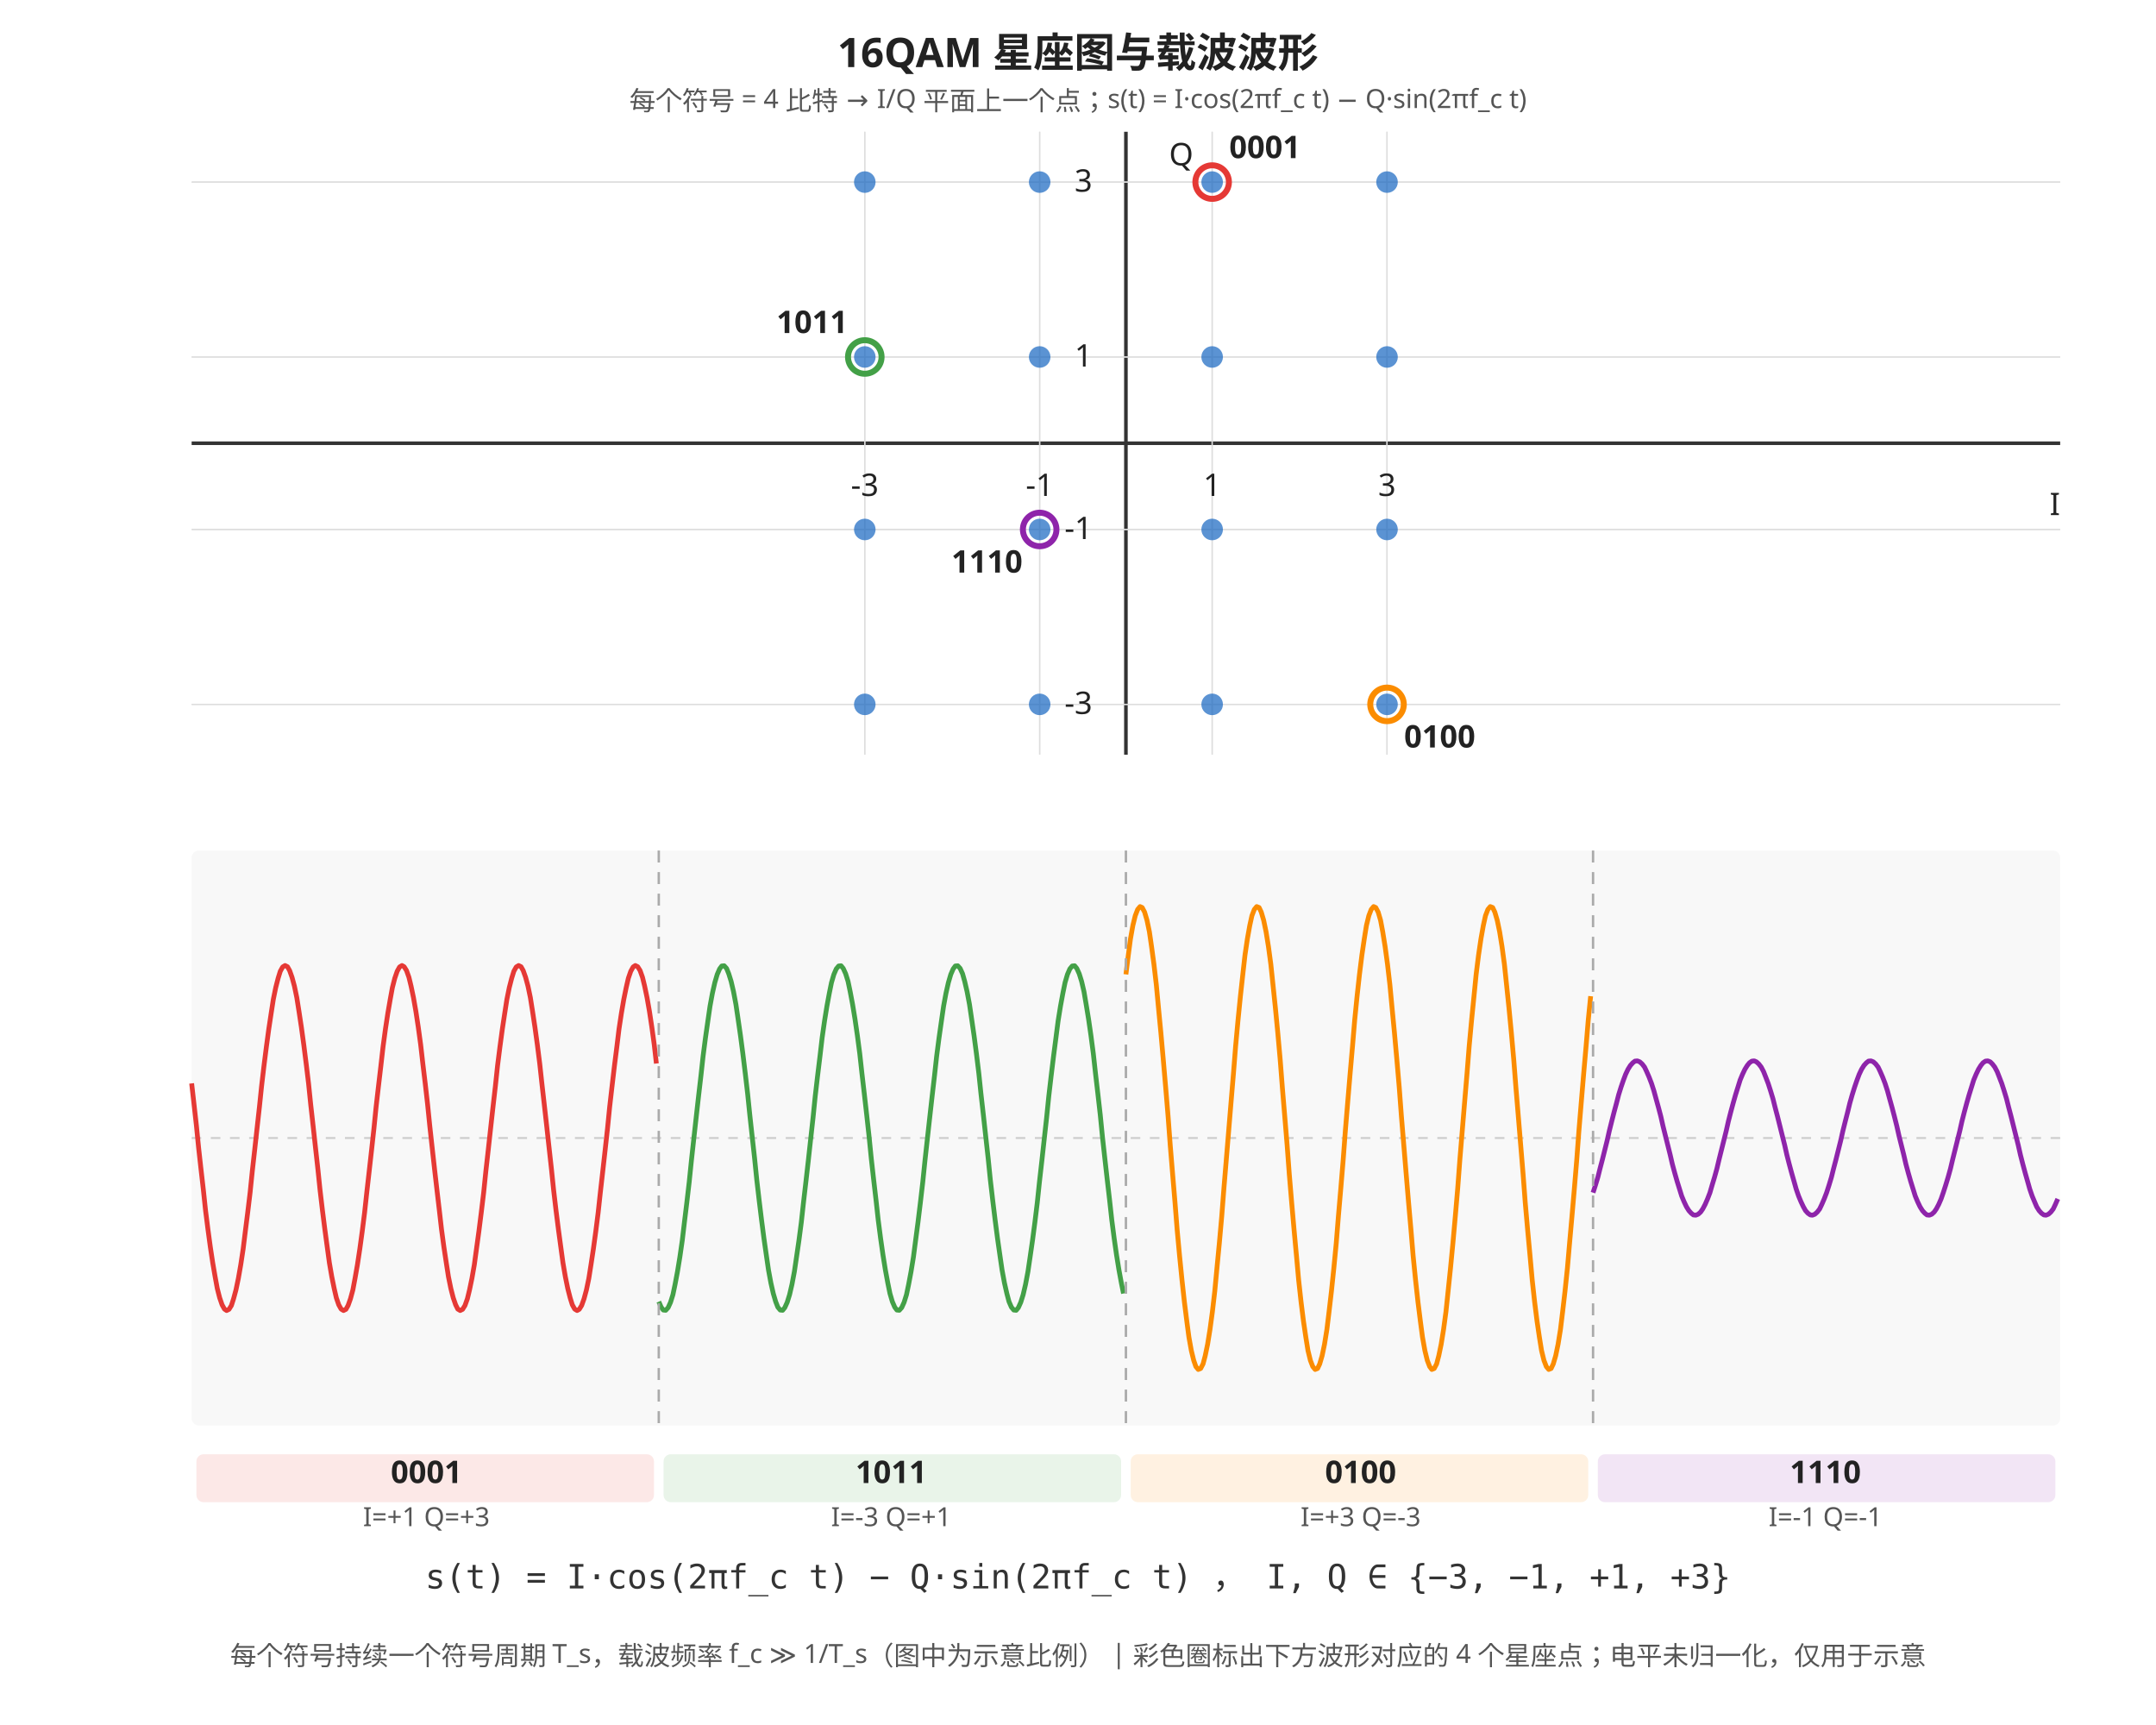
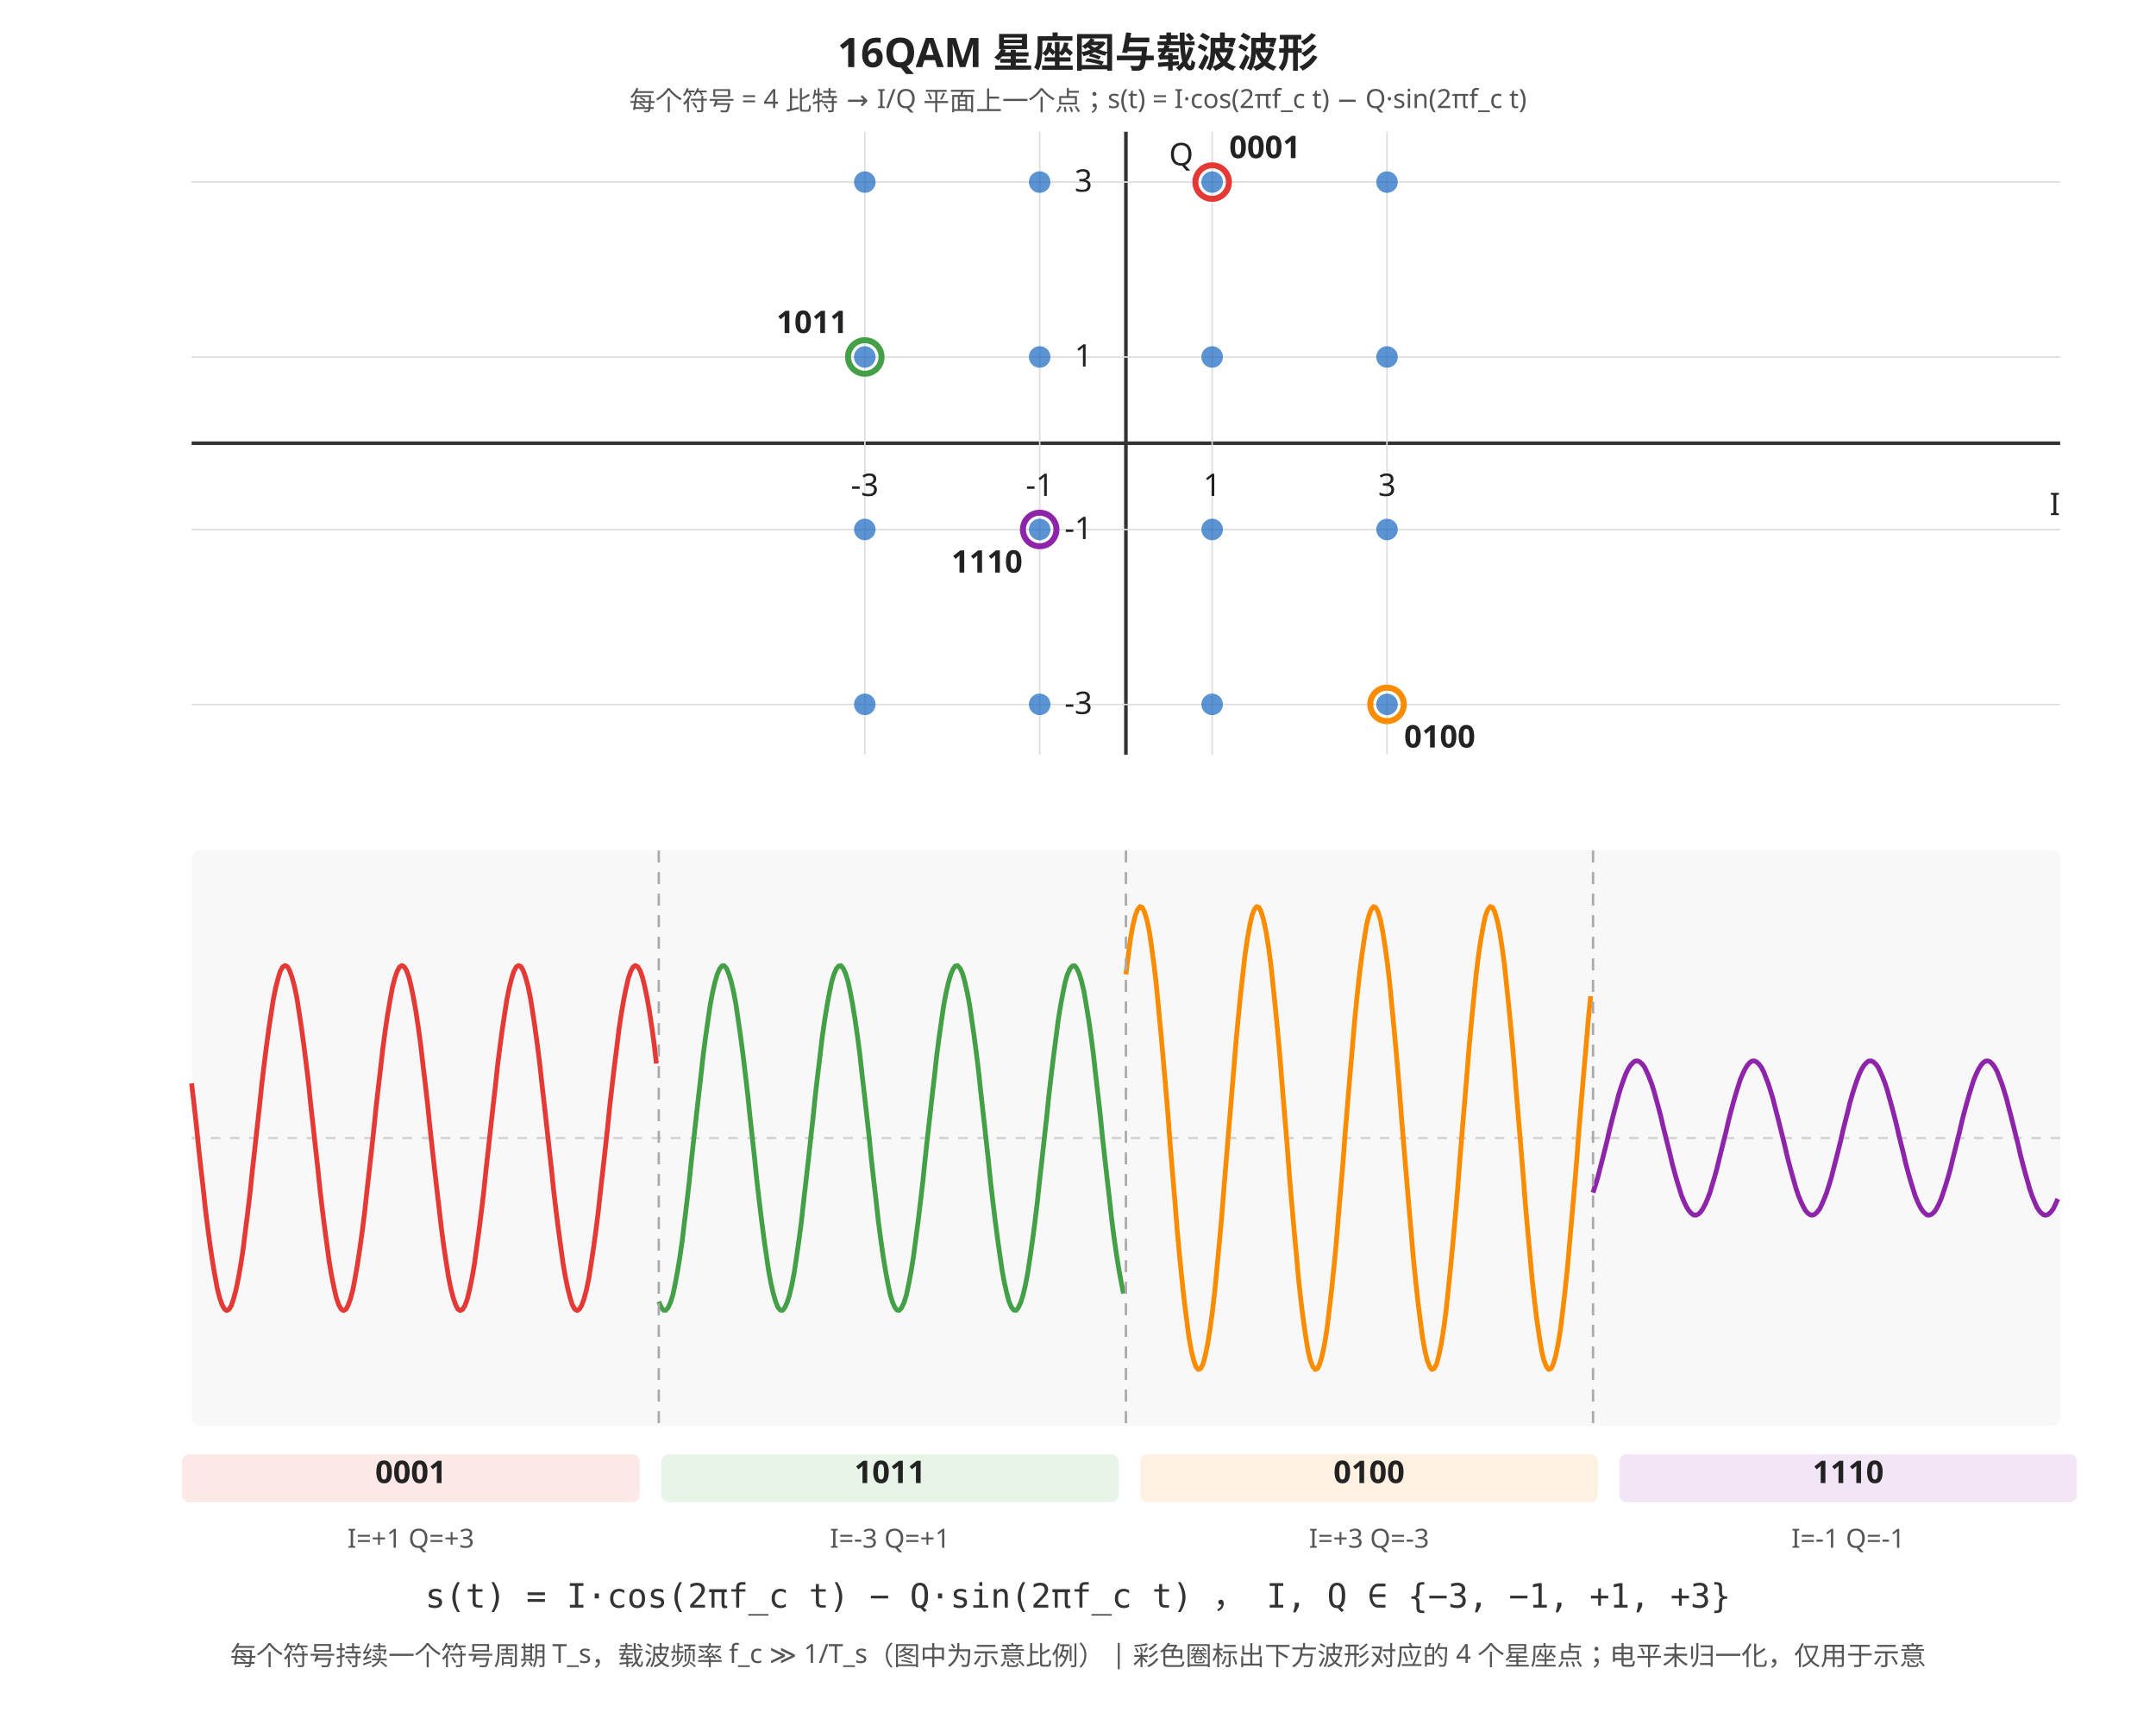
<svg xmlns="http://www.w3.org/2000/svg" viewBox="0 0 900 720" width="900" height="720">
  <rect width="900" height="720" fill="white" />
  <style>
.t { font-family: sans-serif; fill: #222; }
.t13 { font-size: 13px; } .t14 { font-size: 14px; } .t17 { font-size: 17px; font-weight: bold; }
.t11 { font-size: 11px; fill: #555; }
.t-mono { font-family: monospace; font-size: 14px; fill: #333; }
.axis { stroke: #333; stroke-width: 1.5; fill: none; }
.grid { stroke: #ddd; stroke-width: 0.5; }
.bound { stroke: #aaa; stroke-width: 1; stroke-dasharray: 5,4; }
</style>
  <text x="450.0" y="28" text-anchor="middle" class="t t17">16QAM 星座图与载波波形</text>
  <text x="450.0" y="46" text-anchor="middle" class="t t11">每个符号 = 4 比特 → I/Q 平面上一个点；s(t) = I·cos(2πf_c t) − Q·sin(2πf_c t)</text>
  <line x1="80" y1="185.0" x2="860" y2="185.0" class="axis" />
  <line x1="470.0" y1="55" x2="470.0" y2="315" class="axis" />
  <line x1="361" y1="55" x2="361" y2="315" class="grid" />
  <line x1="80" y1="294" x2="860" y2="294" class="grid" />
  <line x1="434" y1="55" x2="434" y2="315" class="grid" />
  <line x1="80" y1="221" x2="860" y2="221" class="grid" />
  <line x1="506" y1="55" x2="506" y2="315" class="grid" />
  <line x1="80" y1="149" x2="860" y2="149" class="grid" />
  <line x1="579" y1="55" x2="579" y2="315" class="grid" />
  <line x1="80" y1="76" x2="860" y2="76" class="grid" />
  <line x1="361" y1="55" x2="361" y2="315" class="grid" />
  <line x1="80" y1="294" x2="860" y2="294" class="grid" />
  <line x1="434" y1="55" x2="434" y2="315" class="grid" />
  <line x1="80" y1="221" x2="860" y2="221" class="grid" />
  <line x1="506" y1="55" x2="506" y2="315" class="grid" />
  <line x1="80" y1="149" x2="860" y2="149" class="grid" />
  <line x1="579" y1="55" x2="579" y2="315" class="grid" />
  <line x1="80" y1="76" x2="860" y2="76" class="grid" />
  <text x="860" y="215.0" text-anchor="end" class="t t13">I</text>
  <text x="488.0" y="69" class="t t13">Q</text>
  <text x="361" y="207.0" text-anchor="middle" class="t t13">-3</text>
  <text x="434" y="207.0" text-anchor="middle" class="t t13">-1</text>
  <text x="506" y="207.0" text-anchor="middle" class="t t13">1</text>
  <text x="579" y="207.0" text-anchor="middle" class="t t13">3</text>
  <text x="456.0" y="298" text-anchor="end" class="t t13">-3</text>
  <text x="456.0" y="225" text-anchor="end" class="t t13">-1</text>
  <text x="456.0" y="153" text-anchor="end" class="t t13">1</text>
  <text x="456.0" y="80" text-anchor="end" class="t t13">3</text>
  <circle cx="361" cy="294" r="4.5" fill="#1565C0" opacity="0.7" />
  <circle cx="361" cy="221" r="4.5" fill="#1565C0" opacity="0.7" />
  <circle cx="361" cy="149" r="4.5" fill="#1565C0" opacity="0.7" />
  <circle cx="361" cy="76" r="4.5" fill="#1565C0" opacity="0.7" />
  <circle cx="434" cy="294" r="4.5" fill="#1565C0" opacity="0.7" />
  <circle cx="434" cy="221" r="4.5" fill="#1565C0" opacity="0.7" />
  <circle cx="434" cy="149" r="4.5" fill="#1565C0" opacity="0.7" />
  <circle cx="434" cy="76" r="4.5" fill="#1565C0" opacity="0.7" />
  <circle cx="506" cy="294" r="4.5" fill="#1565C0" opacity="0.7" />
  <circle cx="506" cy="221" r="4.5" fill="#1565C0" opacity="0.7" />
  <circle cx="506" cy="149" r="4.5" fill="#1565C0" opacity="0.7" />
  <circle cx="506" cy="76" r="4.5" fill="#1565C0" opacity="0.7" />
  <circle cx="579" cy="294" r="4.5" fill="#1565C0" opacity="0.7" />
  <circle cx="579" cy="221" r="4.5" fill="#1565C0" opacity="0.7" />
  <circle cx="579" cy="149" r="4.5" fill="#1565C0" opacity="0.7" />
  <circle cx="579" cy="76" r="4.5" fill="#1565C0" opacity="0.7" />
  <circle cx="506" cy="76" r="7" fill="none" stroke="#E53935" stroke-width="2.5" />
  <text x="528" y="66" text-anchor="middle" class="t t13" fill="#E53935" font-weight="bold">0001</text>
  <circle cx="361" cy="149" r="7" fill="none" stroke="#43A047" stroke-width="2.5" />
  <text x="339" y="139" text-anchor="middle" class="t t13" fill="#43A047" font-weight="bold">1011</text>
  <circle cx="579" cy="294" r="7" fill="none" stroke="#FB8C00" stroke-width="2.5" />
  <text x="601" y="312" text-anchor="middle" class="t t13" fill="#FB8C00" font-weight="bold">0100</text>
  <circle cx="434" cy="221" r="7" fill="none" stroke="#8E24AA" stroke-width="2.5" />
  <text x="412" y="239" text-anchor="middle" class="t t13" fill="#8E24AA" font-weight="bold">1110</text>
  <rect x="80" y="355" width="780" height="240" fill="#F8F8F8" rx="3" />
  <line x1="80" y1="475.0" x2="860" y2="475.0" stroke="#ccc" stroke-width="0.8" stroke-dasharray="4,4" />
  <path d="M80.0,452.2 L81.0,461.0 L82.0,469.9 L82.9,479.0 L83.9,488.0 L84.9,496.7 L85.8,505.2 L86.8,513.1 L87.8,520.5 L88.8,527.1 L89.8,532.9 L90.7,537.8 L91.7,541.7 L92.7,544.6 L93.7,546.4 L94.6,547.0 L95.6,546.5 L96.6,544.9 L97.5,542.1 L98.5,538.4 L99.5,533.6 L100.5,527.9 L101.5,521.3 L102.4,514.0 L103.4,506.1 L104.4,497.8 L105.3,489.0 L106.3,480.1 L107.3,471.0 L108.3,462.0 L109.2,453.3 L110.2,444.8 L111.2,436.9 L112.2,429.5 L113.2,422.9 L114.1,417.1 L115.1,412.2 L116.1,408.3 L117.0,405.4 L118.0,403.6 L119.0,403.0 L120.0,403.5 L120.9,405.1 L121.9,407.9 L122.9,411.6 L123.9,416.4 L124.8,422.1 L125.8,428.7 L126.8,436.0 L127.8,443.9 L128.8,452.2 L129.7,461.0 L130.7,469.9 L131.7,479.0 L132.7,488.0 L133.6,496.7 L134.6,505.2 L135.6,513.1 L136.6,520.5 L137.5,527.1 L138.5,532.9 L139.5,537.8 L140.4,541.7 L141.4,544.6 L142.4,546.4 L143.4,547.0 L144.4,546.5 L145.3,544.9 L146.3,542.1 L147.3,538.4 L148.2,533.6 L149.2,527.9 L150.2,521.3 L151.2,514.0 L152.2,506.1 L153.1,497.8 L154.1,489.0 L155.1,480.1 L156.1,471.0 L157.0,462.0 L158.0,453.3 L159.0,444.8 L159.9,436.9 L160.9,429.5 L161.9,422.9 L162.9,417.1 L163.8,412.2 L164.8,408.3 L165.8,405.4 L166.8,403.6 L167.8,403.0 L168.7,403.5 L169.7,405.1 L170.7,407.9 L171.6,411.6 L172.6,416.4 L173.6,422.1 L174.6,428.7 L175.6,436.0 L176.5,443.9 L177.5,452.2 L178.5,461.0 L179.4,469.9 L180.4,479.0 L181.4,488.0 L182.4,496.7 L183.4,505.2 L184.3,513.1 L185.3,520.5 L186.3,527.1 L187.2,532.9 L188.2,537.8 L189.2,541.7 L190.2,544.6 L191.1,546.4 L192.1,547.0 L193.1,546.5 L194.1,544.9 L195.1,542.1 L196.0,538.4 L197.0,533.6 L198.0,527.9 L198.9,521.3 L199.9,514.0 L200.9,506.1 L201.9,497.8 L202.8,489.0 L203.8,480.1 L204.8,471.0 L205.8,462.0 L206.8,453.3 L207.7,444.8 L208.7,436.9 L209.7,429.5 L210.7,422.9 L211.6,417.1 L212.6,412.2 L213.6,408.3 L214.5,405.4 L215.5,403.6 L216.5,403.0 L217.5,403.5 L218.4,405.1 L219.4,407.9 L220.4,411.6 L221.4,416.4 L222.3,422.1 L223.3,428.7 L224.3,436.0 L225.3,443.9 L226.2,452.2 L227.2,461.0 L228.2,469.9 L229.2,479.0 L230.2,488.0 L231.1,496.7 L232.1,505.2 L233.1,513.1 L234.1,520.5 L235.0,527.1 L236.0,532.9 L237.0,537.8 L238.0,541.7 L238.9,544.6 L239.9,546.4 L240.9,547.0 L241.8,546.5 L242.8,544.9 L243.8,542.1 L244.8,538.4 L245.8,533.6 L246.7,527.9 L247.7,521.3 L248.7,514.0 L249.7,506.1 L250.6,497.8 L251.6,489.0 L252.6,480.1 L253.6,471.0 L254.5,462.0 L255.5,453.3 L256.5,444.8 L257.5,436.9 L258.4,429.5 L259.4,422.9 L260.4,417.1 L261.4,412.2 L262.3,408.3 L263.3,405.4 L264.3,403.6 L265.2,403.0 L266.2,403.5 L267.2,405.1 L268.2,407.9 L269.1,411.6 L270.1,416.4 L271.1,422.1 L272.1,428.7 L273.1,436.0 L274.0,443.9" fill="none" stroke="#E53935" stroke-width="2" stroke-linejoin="round" />
  <path d="M275.0,543.3 L276.0,545.6 L276.9,546.8 L277.9,546.9 L278.9,545.8 L279.9,543.6 L280.9,540.4 L281.8,536.1 L282.8,530.8 L283.8,524.7 L284.8,517.8 L285.7,510.2 L286.7,502.0 L287.7,493.4 L288.6,484.6 L289.6,475.5 L290.6,466.5 L291.6,457.6 L292.6,449.0 L293.5,440.8 L294.5,433.1 L295.5,426.1 L296.4,419.9 L297.4,414.5 L298.4,410.1 L299.4,406.7 L300.4,404.4 L301.3,403.2 L302.3,403.1 L303.3,404.2 L304.2,406.4 L305.2,409.6 L306.2,413.9 L307.2,419.2 L308.1,425.3 L309.1,432.2 L310.1,439.8 L311.1,448.0 L312.1,456.6 L313.0,465.4 L314.0,474.5 L315.0,483.5 L315.9,492.4 L316.9,501.0 L317.9,509.2 L318.9,516.9 L319.9,523.9 L320.8,530.1 L321.8,535.5 L322.8,539.9 L323.8,543.3 L324.7,545.6 L325.7,546.8 L326.7,546.9 L327.6,545.8 L328.6,543.6 L329.6,540.4 L330.6,536.1 L331.6,530.8 L332.5,524.7 L333.5,517.8 L334.5,510.2 L335.4,502.0 L336.4,493.4 L337.4,484.6 L338.4,475.5 L339.4,466.5 L340.3,457.6 L341.3,449.0 L342.3,440.8 L343.2,433.1 L344.2,426.1 L345.2,419.9 L346.2,414.5 L347.1,410.1 L348.1,406.7 L349.1,404.4 L350.1,403.2 L351.1,403.1 L352.0,404.2 L353.0,406.4 L354.0,409.6 L354.9,413.9 L355.9,419.2 L356.9,425.3 L357.9,432.2 L358.9,439.8 L359.8,448.0 L360.8,456.6 L361.8,465.4 L362.8,474.5 L363.7,483.5 L364.7,492.4 L365.7,501.0 L366.6,509.2 L367.6,516.9 L368.6,523.9 L369.6,530.1 L370.6,535.5 L371.5,539.9 L372.5,543.3 L373.5,545.6 L374.4,546.8 L375.4,546.9 L376.4,545.8 L377.4,543.6 L378.4,540.4 L379.3,536.1 L380.3,530.8 L381.3,524.7 L382.2,517.8 L383.2,510.2 L384.2,502.0 L385.2,493.4 L386.1,484.6 L387.1,475.5 L388.1,466.5 L389.1,457.6 L390.1,449.0 L391.0,440.8 L392.0,433.1 L393.0,426.1 L393.9,419.9 L394.9,414.5 L395.9,410.1 L396.9,406.7 L397.9,404.4 L398.8,403.2 L399.8,403.1 L400.8,404.2 L401.8,406.4 L402.7,409.6 L403.7,413.9 L404.7,419.2 L405.6,425.3 L406.6,432.2 L407.6,439.8 L408.6,448.0 L409.5,456.6 L410.5,465.4 L411.5,474.5 L412.5,483.5 L413.4,492.4 L414.4,501.0 L415.4,509.2 L416.4,516.9 L417.4,523.9 L418.3,530.1 L419.3,535.5 L420.3,539.9 L421.2,543.3 L422.2,545.6 L423.2,546.8 L424.2,546.9 L425.1,545.8 L426.1,543.6 L427.1,540.4 L428.1,536.1 L429.1,530.8 L430.0,524.7 L431.0,517.8 L432.0,510.2 L433.0,502.0 L433.9,493.4 L434.9,484.6 L435.9,475.5 L436.9,466.5 L437.8,457.6 L438.8,449.0 L439.8,440.8 L440.8,433.1 L441.7,426.1 L442.7,419.9 L443.7,414.5 L444.6,410.1 L445.6,406.7 L446.6,404.4 L447.6,403.2 L448.6,403.1 L449.5,404.2 L450.5,406.4 L451.5,409.6 L452.5,413.9 L453.4,419.2 L454.4,425.3 L455.4,432.2 L456.4,439.8 L457.3,448.0 L458.3,456.6 L459.3,465.4 L460.2,474.5 L461.2,483.5 L462.2,492.4 L463.2,501.0 L464.1,509.2 L465.1,516.9 L466.1,523.9 L467.1,530.1 L468.1,535.5 L469.0,539.9" fill="none" stroke="#43A047" stroke-width="2" stroke-linejoin="round" />
  <path d="M470.0,406.7 L471.0,398.7 L471.9,391.9 L472.9,386.3 L473.9,382.2 L474.9,379.6 L475.9,378.4 L476.8,378.8 L477.8,380.7 L478.8,384.1 L479.8,388.9 L480.7,395.1 L481.7,402.5 L482.7,411.1 L483.6,420.7 L484.6,431.1 L485.6,442.3 L486.6,453.9 L487.6,465.9 L488.5,478.0 L489.5,490.1 L490.5,502.0 L491.4,513.4 L492.4,524.2 L493.4,534.2 L494.4,543.3 L495.4,551.3 L496.3,558.1 L497.3,563.7 L498.3,567.8 L499.2,570.4 L500.2,571.6 L501.2,571.2 L502.2,569.3 L503.1,565.9 L504.1,561.1 L505.1,554.9 L506.1,547.5 L507.1,538.9 L508.0,529.3 L509.0,518.9 L510.0,507.7 L510.9,496.1 L511.9,484.1 L512.9,472.0 L513.9,459.9 L514.9,448.0 L515.8,436.6 L516.8,425.8 L517.8,415.8 L518.8,406.7 L519.7,398.7 L520.7,391.9 L521.7,386.3 L522.6,382.2 L523.6,379.6 L524.6,378.4 L525.6,378.8 L526.5,380.7 L527.5,384.1 L528.5,388.9 L529.5,395.1 L530.5,402.5 L531.4,411.1 L532.4,420.7 L533.4,431.1 L534.4,442.3 L535.3,453.9 L536.3,465.9 L537.3,478.0 L538.2,490.1 L539.2,502.0 L540.2,513.4 L541.2,524.2 L542.1,534.2 L543.1,543.3 L544.1,551.3 L545.1,558.1 L546.0,563.7 L547.0,567.8 L548.0,570.4 L549.0,571.6 L550.0,571.2 L550.9,569.3 L551.9,565.9 L552.9,561.1 L553.9,554.9 L554.8,547.5 L555.8,538.9 L556.8,529.3 L557.8,518.9 L558.7,507.7 L559.7,496.1 L560.7,484.1 L561.6,472.0 L562.6,459.9 L563.6,448.0 L564.6,436.6 L565.5,425.8 L566.5,415.8 L567.5,406.7 L568.5,398.7 L569.5,391.9 L570.4,386.3 L571.4,382.2 L572.4,379.6 L573.4,378.4 L574.3,378.8 L575.3,380.7 L576.3,384.1 L577.2,388.9 L578.2,395.1 L579.2,402.5 L580.2,411.1 L581.1,420.7 L582.1,431.1 L583.1,442.3 L584.1,453.9 L585.0,465.9 L586.0,478.0 L587.0,490.1 L588.0,502.0 L589.0,513.4 L589.9,524.2 L590.9,534.2 L591.9,543.3 L592.9,551.3 L593.8,558.1 L594.8,563.7 L595.8,567.8 L596.8,570.4 L597.7,571.6 L598.7,571.2 L599.7,569.3 L600.6,565.9 L601.6,561.1 L602.6,554.9 L603.6,547.5 L604.5,538.9 L605.5,529.3 L606.5,518.9 L607.5,507.7 L608.5,496.1 L609.4,484.1 L610.4,472.0 L611.4,459.9 L612.4,448.0 L613.3,436.6 L614.3,425.8 L615.3,415.8 L616.2,406.7 L617.2,398.7 L618.2,391.9 L619.2,386.3 L620.1,382.2 L621.1,379.6 L622.1,378.4 L623.1,378.8 L624.0,380.7 L625.0,384.1 L626.0,388.9 L627.0,395.1 L628.0,402.5 L628.9,411.1 L629.9,420.7 L630.9,431.1 L631.9,442.3 L632.8,453.9 L633.8,465.9 L634.8,478.0 L635.8,490.1 L636.7,502.0 L637.7,513.4 L638.7,524.2 L639.6,534.2 L640.6,543.3 L641.6,551.3 L642.6,558.1 L643.5,563.7 L644.5,567.8 L645.5,570.4 L646.5,571.6 L647.5,571.2 L648.4,569.3 L649.4,565.9 L650.4,561.1 L651.4,554.9 L652.3,547.5 L653.3,538.9 L654.3,529.3 L655.2,518.9 L656.2,507.7 L657.2,496.1 L658.2,484.1 L659.1,472.0 L660.1,459.9 L661.1,448.0 L662.1,436.6 L663.0,425.8 L664.0,415.8" fill="none" stroke="#FB8C00" stroke-width="2" stroke-linejoin="round" />
  <path d="M665.0,497.8 L666.0,494.7 L667.0,491.4 L667.9,487.8 L668.9,484.0 L669.9,480.0 L670.9,476.0 L671.8,472.0 L672.8,468.0 L673.8,464.1 L674.8,460.4 L675.7,456.9 L676.7,453.7 L677.7,450.8 L678.6,448.4 L679.6,446.3 L680.6,444.7 L681.6,443.6 L682.5,442.9 L683.5,442.8 L684.5,443.2 L685.5,444.1 L686.5,445.4 L687.4,447.3 L688.4,449.6 L689.4,452.2 L690.4,455.3 L691.3,458.6 L692.3,462.2 L693.3,466.0 L694.2,470.0 L695.2,474.0 L696.2,478.0 L697.2,482.0 L698.1,485.9 L699.1,489.6 L700.1,493.1 L701.1,496.3 L702.0,499.2 L703.0,501.6 L704.0,503.7 L705.0,505.3 L706.0,506.4 L706.9,507.1 L707.9,507.2 L708.9,506.8 L709.9,505.9 L710.8,504.6 L711.8,502.7 L712.8,500.4 L713.8,497.8 L714.7,494.7 L715.7,491.4 L716.7,487.8 L717.6,484.0 L718.6,480.0 L719.6,476.0 L720.6,472.0 L721.5,468.0 L722.5,464.1 L723.5,460.4 L724.5,456.9 L725.5,453.7 L726.4,450.8 L727.4,448.4 L728.4,446.3 L729.4,444.7 L730.3,443.6 L731.3,442.9 L732.3,442.8 L733.2,443.2 L734.2,444.1 L735.2,445.4 L736.2,447.3 L737.1,449.6 L738.1,452.2 L739.1,455.3 L740.1,458.6 L741.0,462.2 L742.0,466.0 L743.0,470.0 L744.0,474.0 L745.0,478.0 L745.9,482.0 L746.9,485.9 L747.9,489.6 L748.9,493.1 L749.8,496.3 L750.8,499.2 L751.8,501.6 L752.8,503.7 L753.7,505.3 L754.7,506.4 L755.7,507.1 L756.6,507.2 L757.6,506.8 L758.6,505.9 L759.6,504.6 L760.5,502.7 L761.5,500.4 L762.5,497.8 L763.5,494.7 L764.5,491.4 L765.4,487.8 L766.4,484.0 L767.4,480.0 L768.4,476.0 L769.3,472.0 L770.3,468.0 L771.3,464.1 L772.2,460.4 L773.2,456.9 L774.2,453.7 L775.2,450.8 L776.1,448.4 L777.1,446.3 L778.1,444.7 L779.1,443.6 L780.0,442.9 L781.0,442.8 L782.0,443.2 L783.0,444.1 L784.0,445.4 L784.9,447.3 L785.9,449.6 L786.9,452.2 L787.9,455.3 L788.8,458.6 L789.8,462.2 L790.8,466.0 L791.8,470.0 L792.7,474.0 L793.7,478.0 L794.7,482.0 L795.6,485.9 L796.6,489.6 L797.6,493.1 L798.6,496.3 L799.5,499.2 L800.5,501.6 L801.5,503.7 L802.5,505.3 L803.5,506.4 L804.4,507.1 L805.4,507.2 L806.4,506.8 L807.4,505.9 L808.3,504.6 L809.3,502.7 L810.3,500.4 L811.2,497.8 L812.2,494.7 L813.2,491.4 L814.2,487.8 L815.1,484.0 L816.1,480.0 L817.1,476.0 L818.1,472.0 L819.0,468.0 L820.0,464.1 L821.0,460.4 L822.0,456.9 L823.0,453.7 L823.9,450.8 L824.9,448.4 L825.9,446.3 L826.9,444.7 L827.8,443.6 L828.8,442.9 L829.8,442.8 L830.8,443.2 L831.7,444.1 L832.7,445.4 L833.7,447.3 L834.6,449.6 L835.6,452.2 L836.6,455.3 L837.6,458.6 L838.5,462.2 L839.5,466.0 L840.5,470.0 L841.5,474.0 L842.5,478.0 L843.4,482.0 L844.4,485.9 L845.4,489.6 L846.4,493.1 L847.3,496.3 L848.3,499.2 L849.3,501.6 L850.2,503.7 L851.2,505.3 L852.2,506.4 L853.2,507.1 L854.1,507.2 L855.1,506.8 L856.1,505.9 L857.1,504.6 L858.0,502.7 L859.0,500.4" fill="none" stroke="#8E24AA" stroke-width="2" stroke-linejoin="round" />
  <line x1="275" y1="355" x2="275" y2="595" class="bound" />
  <line x1="470" y1="355" x2="470" y2="595" class="bound" />
  <line x1="665" y1="355" x2="665" y2="595" class="bound" />
-   <rect x="82" y="607" width="191" height="20" fill="#E53935" opacity="0.12" rx="3" />
-   <text x="178" y="619" text-anchor="middle" class="t t13" fill="#E53935" font-weight="bold">0001</text>
-   <text x="178" y="637" text-anchor="middle" class="t t11">I=+1  Q=+3</text>
-   <rect x="277" y="607" width="191" height="20" fill="#43A047" opacity="0.12" rx="3" />
-   <text x="372" y="619" text-anchor="middle" class="t t13" fill="#43A047" font-weight="bold">1011</text>
-   <text x="372" y="637" text-anchor="middle" class="t t11">I=-3  Q=+1</text>
-   <rect x="472" y="607" width="191" height="20" fill="#FB8C00" opacity="0.12" rx="3" />
-   <text x="568" y="619" text-anchor="middle" class="t t13" fill="#FB8C00" font-weight="bold">0100</text>
-   <text x="568" y="637" text-anchor="middle" class="t t11">I=+3  Q=-3</text>
-   <rect x="667" y="607" width="191" height="20" fill="#8E24AA" opacity="0.12" rx="3" />
-   <text x="762" y="619" text-anchor="middle" class="t t13" fill="#8E24AA" font-weight="bold">1110</text>
-   <text x="762" y="637" text-anchor="middle" class="t t11">I=-1  Q=-1</text>
-   <text x="450.0" y="663" text-anchor="middle" class="t t-mono">s(t) = I·cos(2πf_c t) − Q·sin(2πf_c t) ，  I, Q ∈ {−3, −1, +1, +3}</text>
+   <rect x="76" y="607" width="191" height="20" fill="#E53935" opacity="0.12" rx="3" />
+   <text x="171.5" y="619" text-anchor="middle" class="t t13" fill="#E53935" font-weight="bold">0001</text>
+   <text x="171.5" y="646" text-anchor="middle" class="t t11">I=+1  Q=+3</text>
+   <rect x="276" y="607" width="191" height="20" fill="#43A047" opacity="0.12" rx="3" />
+   <text x="371.5" y="619" text-anchor="middle" class="t t13" fill="#43A047" font-weight="bold">1011</text>
+   <text x="371.5" y="646" text-anchor="middle" class="t t11">I=-3  Q=+1</text>
+   <rect x="476" y="607" width="191" height="20" fill="#FB8C00" opacity="0.12" rx="3" />
+   <text x="571.5" y="619" text-anchor="middle" class="t t13" fill="#FB8C00" font-weight="bold">0100</text>
+   <text x="571.5" y="646" text-anchor="middle" class="t t11">I=+3  Q=-3</text>
+   <rect x="676" y="607" width="191" height="20" fill="#8E24AA" opacity="0.12" rx="3" />
+   <text x="771.5" y="619" text-anchor="middle" class="t t13" fill="#8E24AA" font-weight="bold">1110</text>
+   <text x="771.5" y="646" text-anchor="middle" class="t t11">I=-1  Q=-1</text>
+   <text x="450.0" y="671" text-anchor="middle" class="t t-mono">s(t) = I·cos(2πf_c t) − Q·sin(2πf_c t) ，  I, Q ∈ {−3, −1, +1, +3}</text>
  <text x="450.0" y="695" text-anchor="middle" class="t t11">每个符号持续一个符号周期 T_s，载波频率 f_c ≫ 1/T_s（图中为示意比例）  |  彩色圈标出下方波形对应的 4 个星座点；电平未归一化，仅用于示意</text>
</svg>
